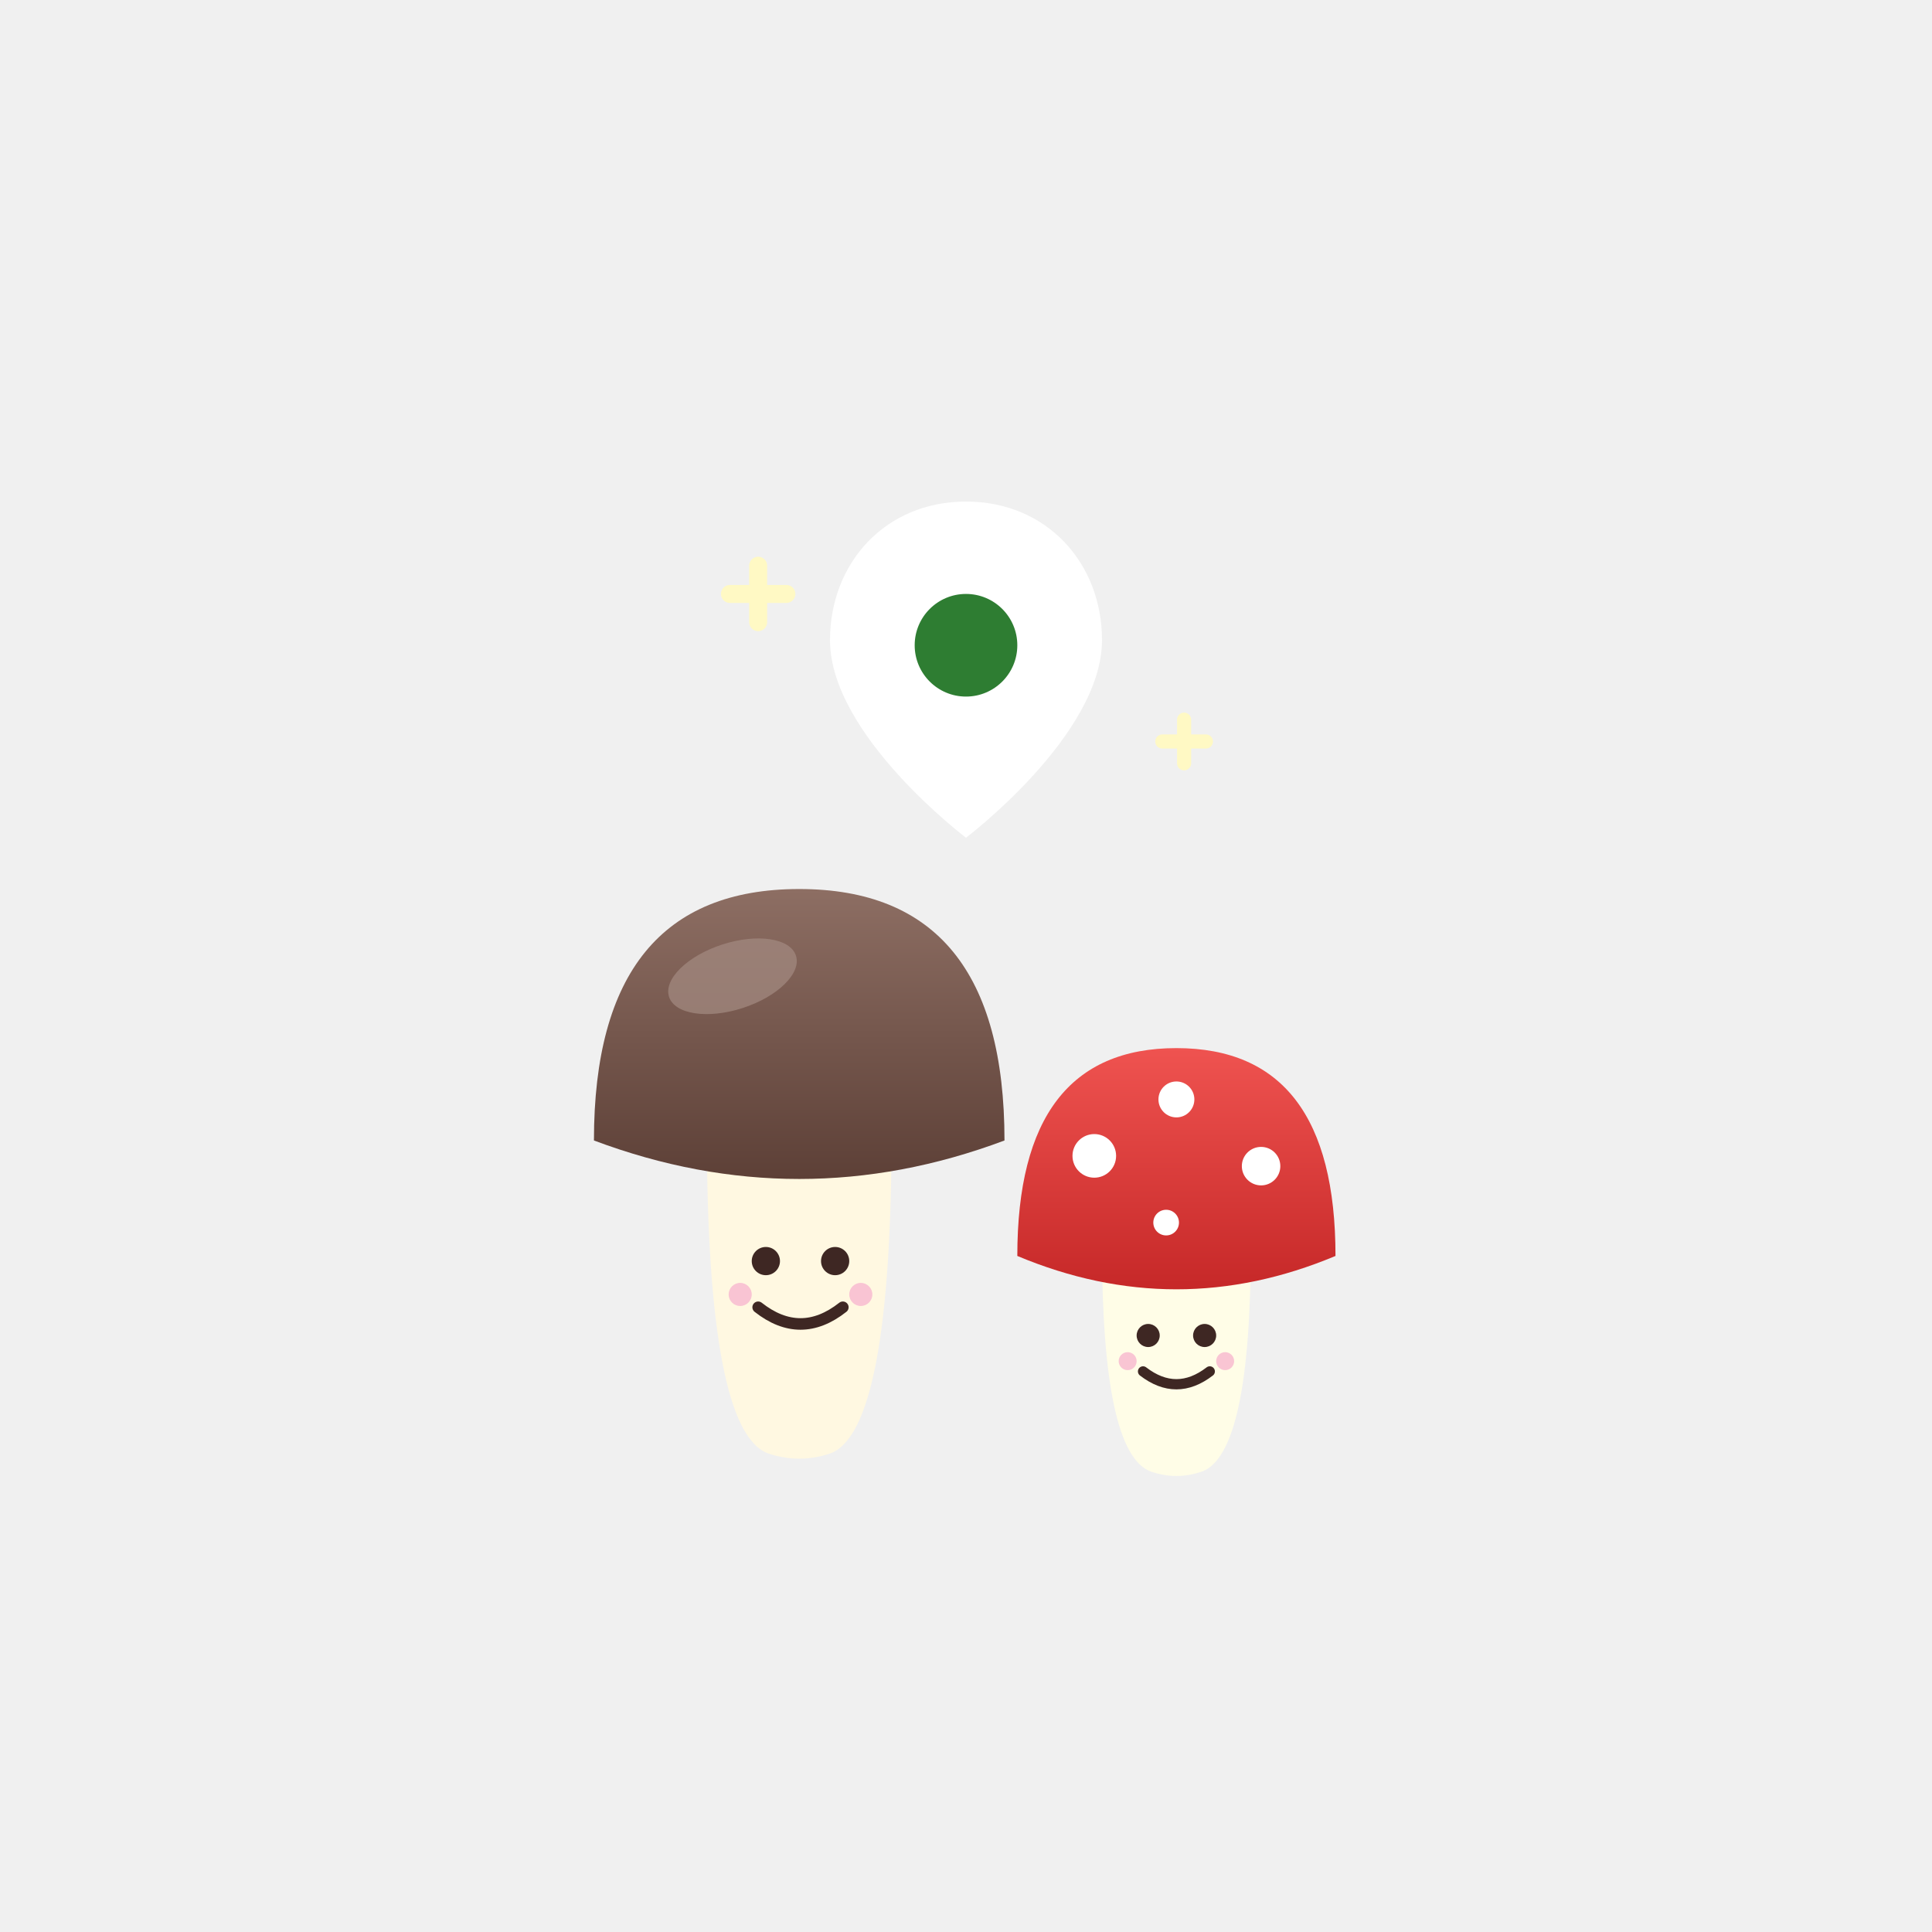
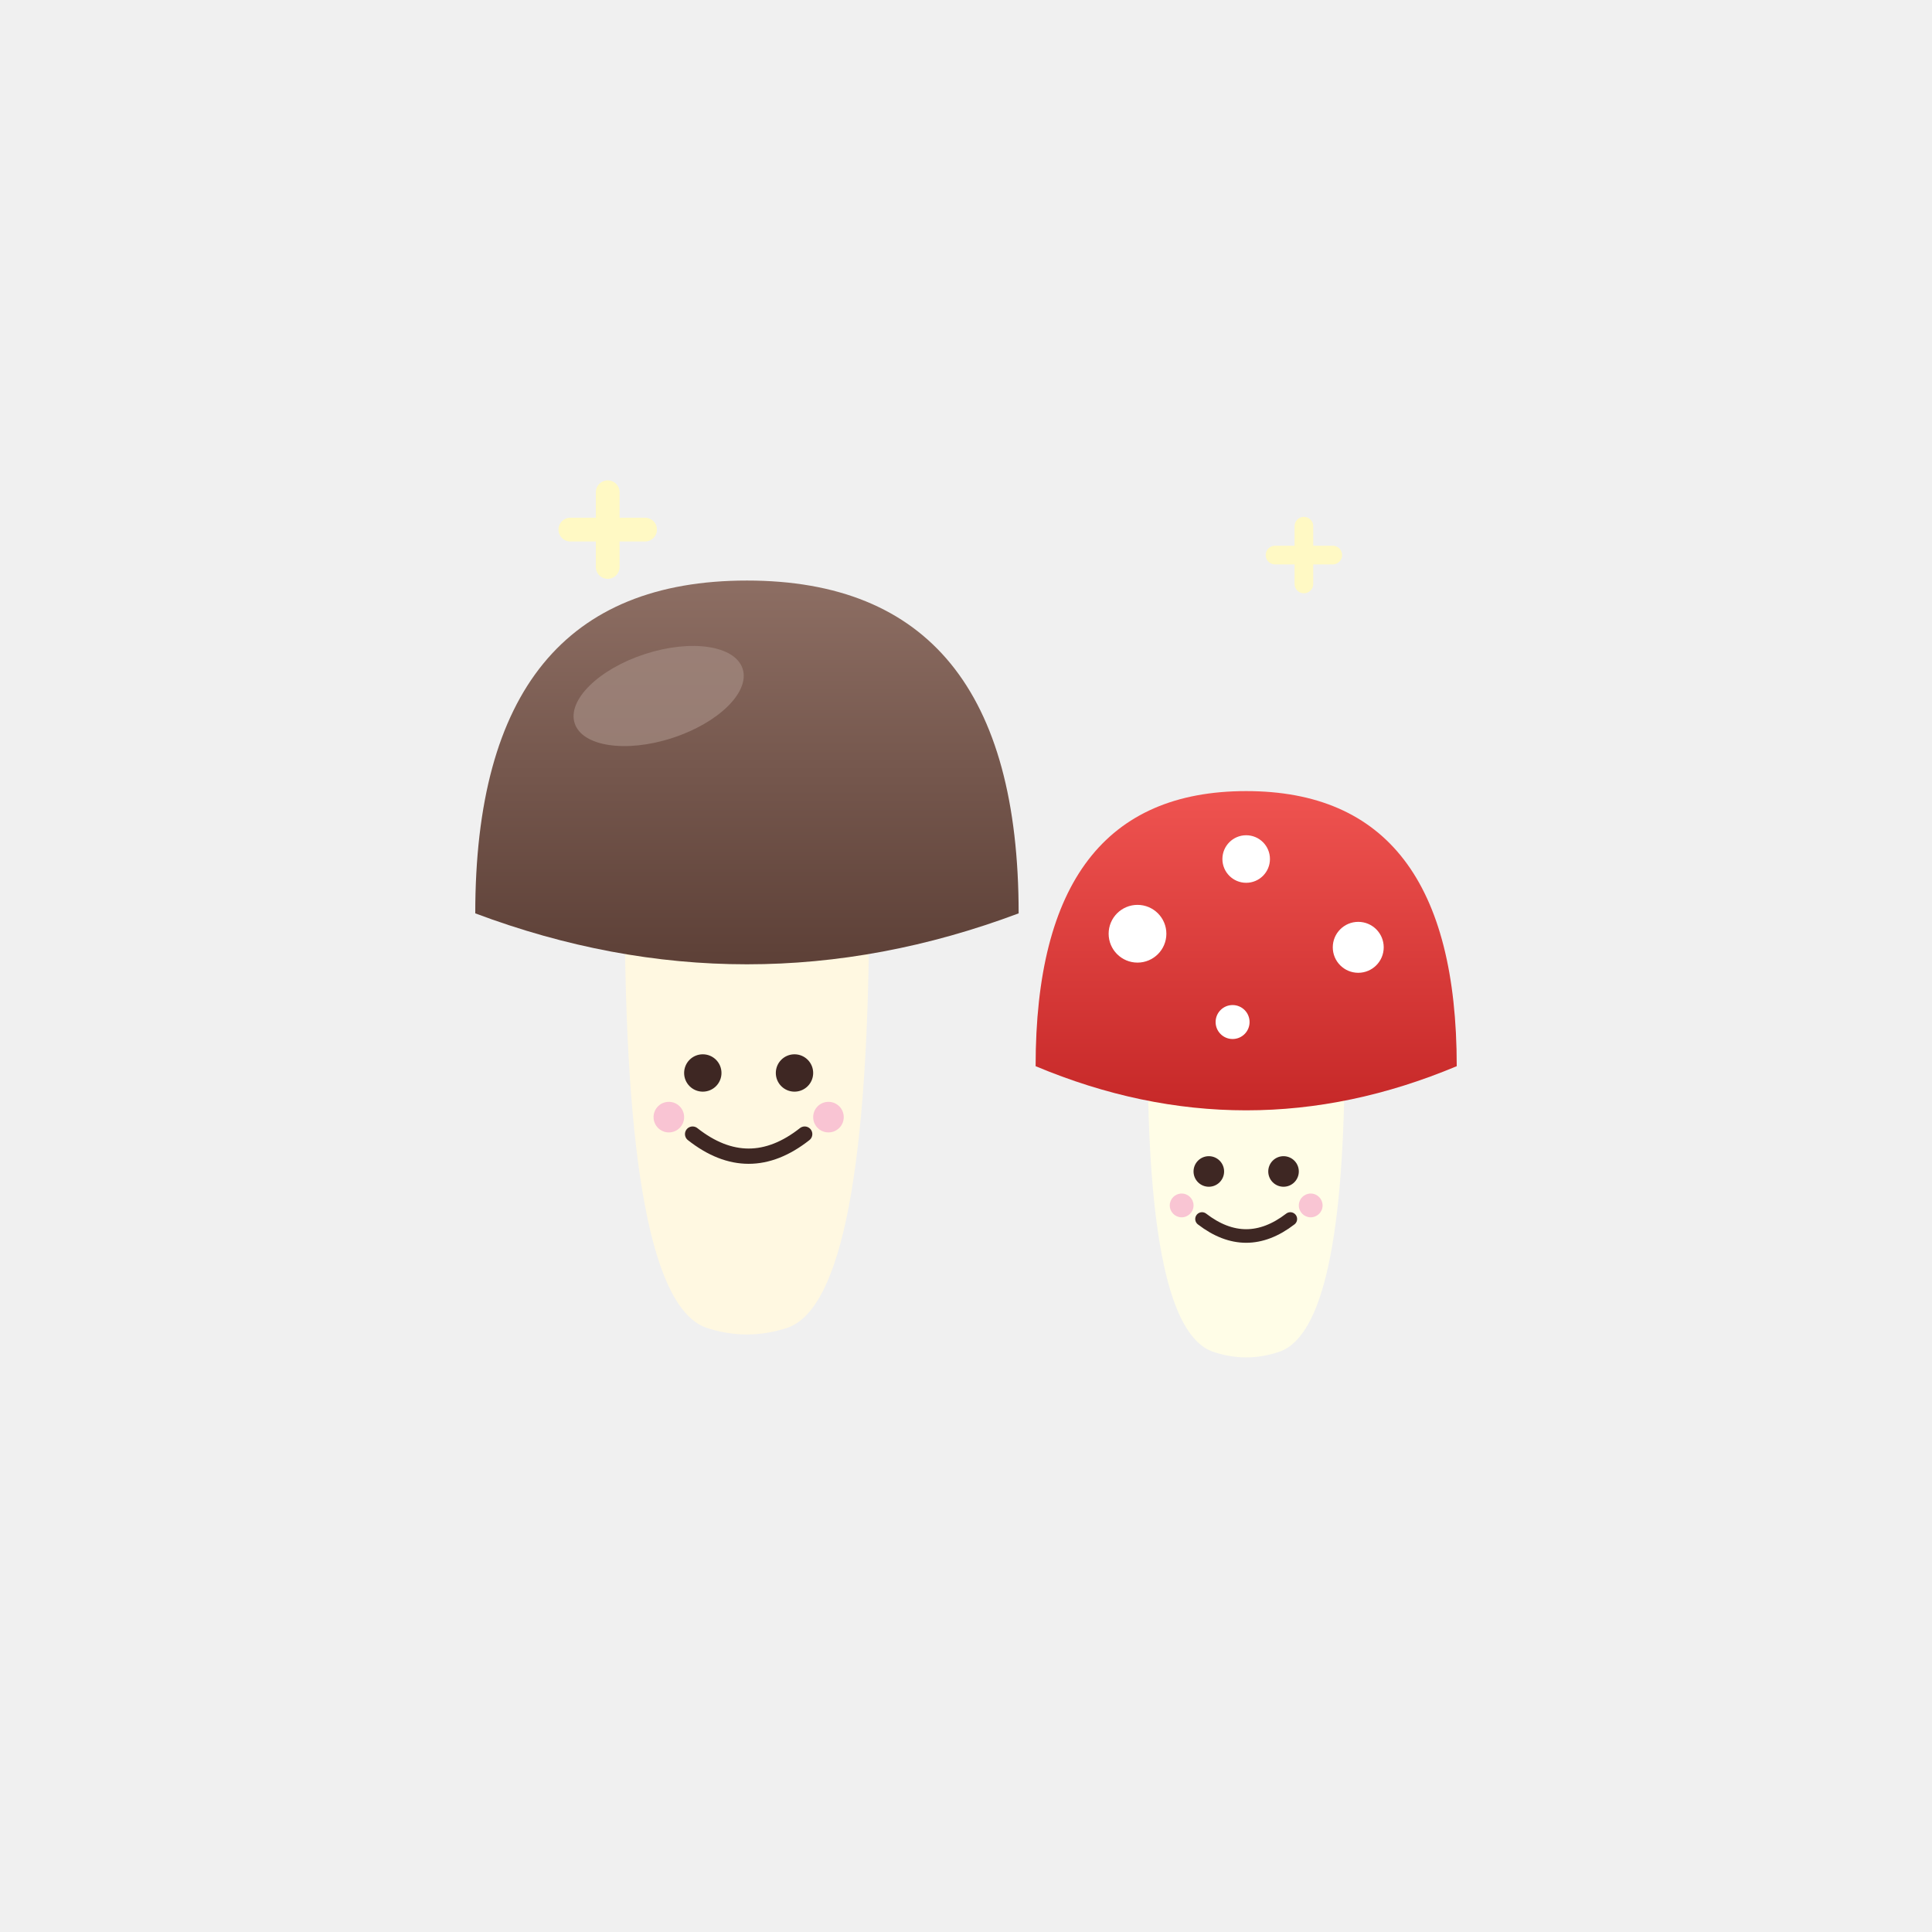
<svg xmlns="http://www.w3.org/2000/svg" width="1024" height="1024" viewBox="0 0 1024 1024">
-   <g transform="translate(163.84 163.84) scale(0.68)">
+   <g transform="translate(52.1 -99.1) scale(0.90)">
    <defs>
-       <linearGradient id="bg" x1="0" y1="0" x2="0" y2="1">
-         <stop offset="0" stop-color="#4CAF50" />
-         <stop offset="1" stop-color="#1B5E20" />
-       </linearGradient>
      <linearGradient id="cap1" x1="0" y1="0" x2="0" y2="1">
        <stop offset="0" stop-color="#8D6E63" />
        <stop offset="1" stop-color="#5D4037" />
      </linearGradient>
      <linearGradient id="cap2" x1="0" y1="0" x2="0" y2="1">
        <stop offset="0" stop-color="#EF5350" />
        <stop offset="1" stop-color="#C62828" />
      </linearGradient>
    </defs>
-     <g>
-       <path d="M 512 150 C 575 150 618 198 618 258 C 618 332 512 412 512 412 C 512 412 406 332 406 258 C 406 198 449 150 512 150 Z" fill="#FFFFFF" />
-       <circle cx="512" cy="262" r="40" fill="#2E7D32" />
-       <path d="M 350 200 l 0 44 M 328 222 l 44 0" stroke="#FFF9C4" stroke-width="14" stroke-linecap="round" />
-       <path d="M 682 320 l 0 34 M 665 337 l 34 0" stroke="#FFF9C4" stroke-width="11" stroke-linecap="round" />
-     </g>
+     <path d="M 300 400 l 0 44 M 278 422 l 44 0" stroke="#FFF9C4" stroke-width="14" stroke-linecap="round" />
+     <path d="M 710 420 l 0 34 M 693 437 l 34 0" stroke="#FFF9C4" stroke-width="11" stroke-linecap="round" />
    <g>
      <path d="M 310 640 Q 310 875 358 892 Q 382 900 406 892 Q 454 875 454 640 Z" fill="#FFF8E1" />
      <path d="M 222 648 Q 222 452 382 452 Q 542 452 542 648 Q 462 678 382 678 Q 302 678 222 648 Z" fill="url(#cap1)" />
      <ellipse cx="330" cy="520" rx="52" ry="26" fill="#A1887F" opacity="0.75" transform="rotate(-18 330 520)" />
      <circle cx="356" cy="742" r="11" fill="#3E2723" />
      <circle cx="410" cy="742" r="11" fill="#3E2723" />
      <path d="M 350 778 Q 383 804 416 778" stroke="#3E2723" stroke-width="9" stroke-linecap="round" fill="none" />
      <circle cx="336" cy="768" r="9" fill="#F8BBD0" opacity="0.85" />
      <circle cx="430" cy="768" r="9" fill="#F8BBD0" opacity="0.85" />
    </g>
    <g>
      <path d="M 618 730 Q 618 892 656 906 Q 676 913 696 906 Q 734 892 734 730 Z" fill="#FFFDE7" />
      <path d="M 552 738 Q 552 576 676 576 Q 800 576 800 738 Q 738 764 676 764 Q 614 764 552 738 Z" fill="url(#cap2)" />
      <circle cx="612" cy="660" r="17" fill="#FFFFFF" />
      <circle cx="676" cy="616" r="14" fill="#FFFFFF" />
      <circle cx="742" cy="668" r="15" fill="#FFFFFF" />
      <circle cx="668" cy="712" r="10" fill="#FFFFFF" />
      <circle cx="654" cy="800" r="9" fill="#3E2723" />
      <circle cx="698" cy="800" r="9" fill="#3E2723" />
      <path d="M 650 828 Q 676 848 702 828" stroke="#3E2723" stroke-width="8" stroke-linecap="round" fill="none" />
      <circle cx="638" cy="820" r="7" fill="#F8BBD0" opacity="0.85" />
      <circle cx="714" cy="820" r="7" fill="#F8BBD0" opacity="0.85" />
    </g>
  </g>
</svg>
